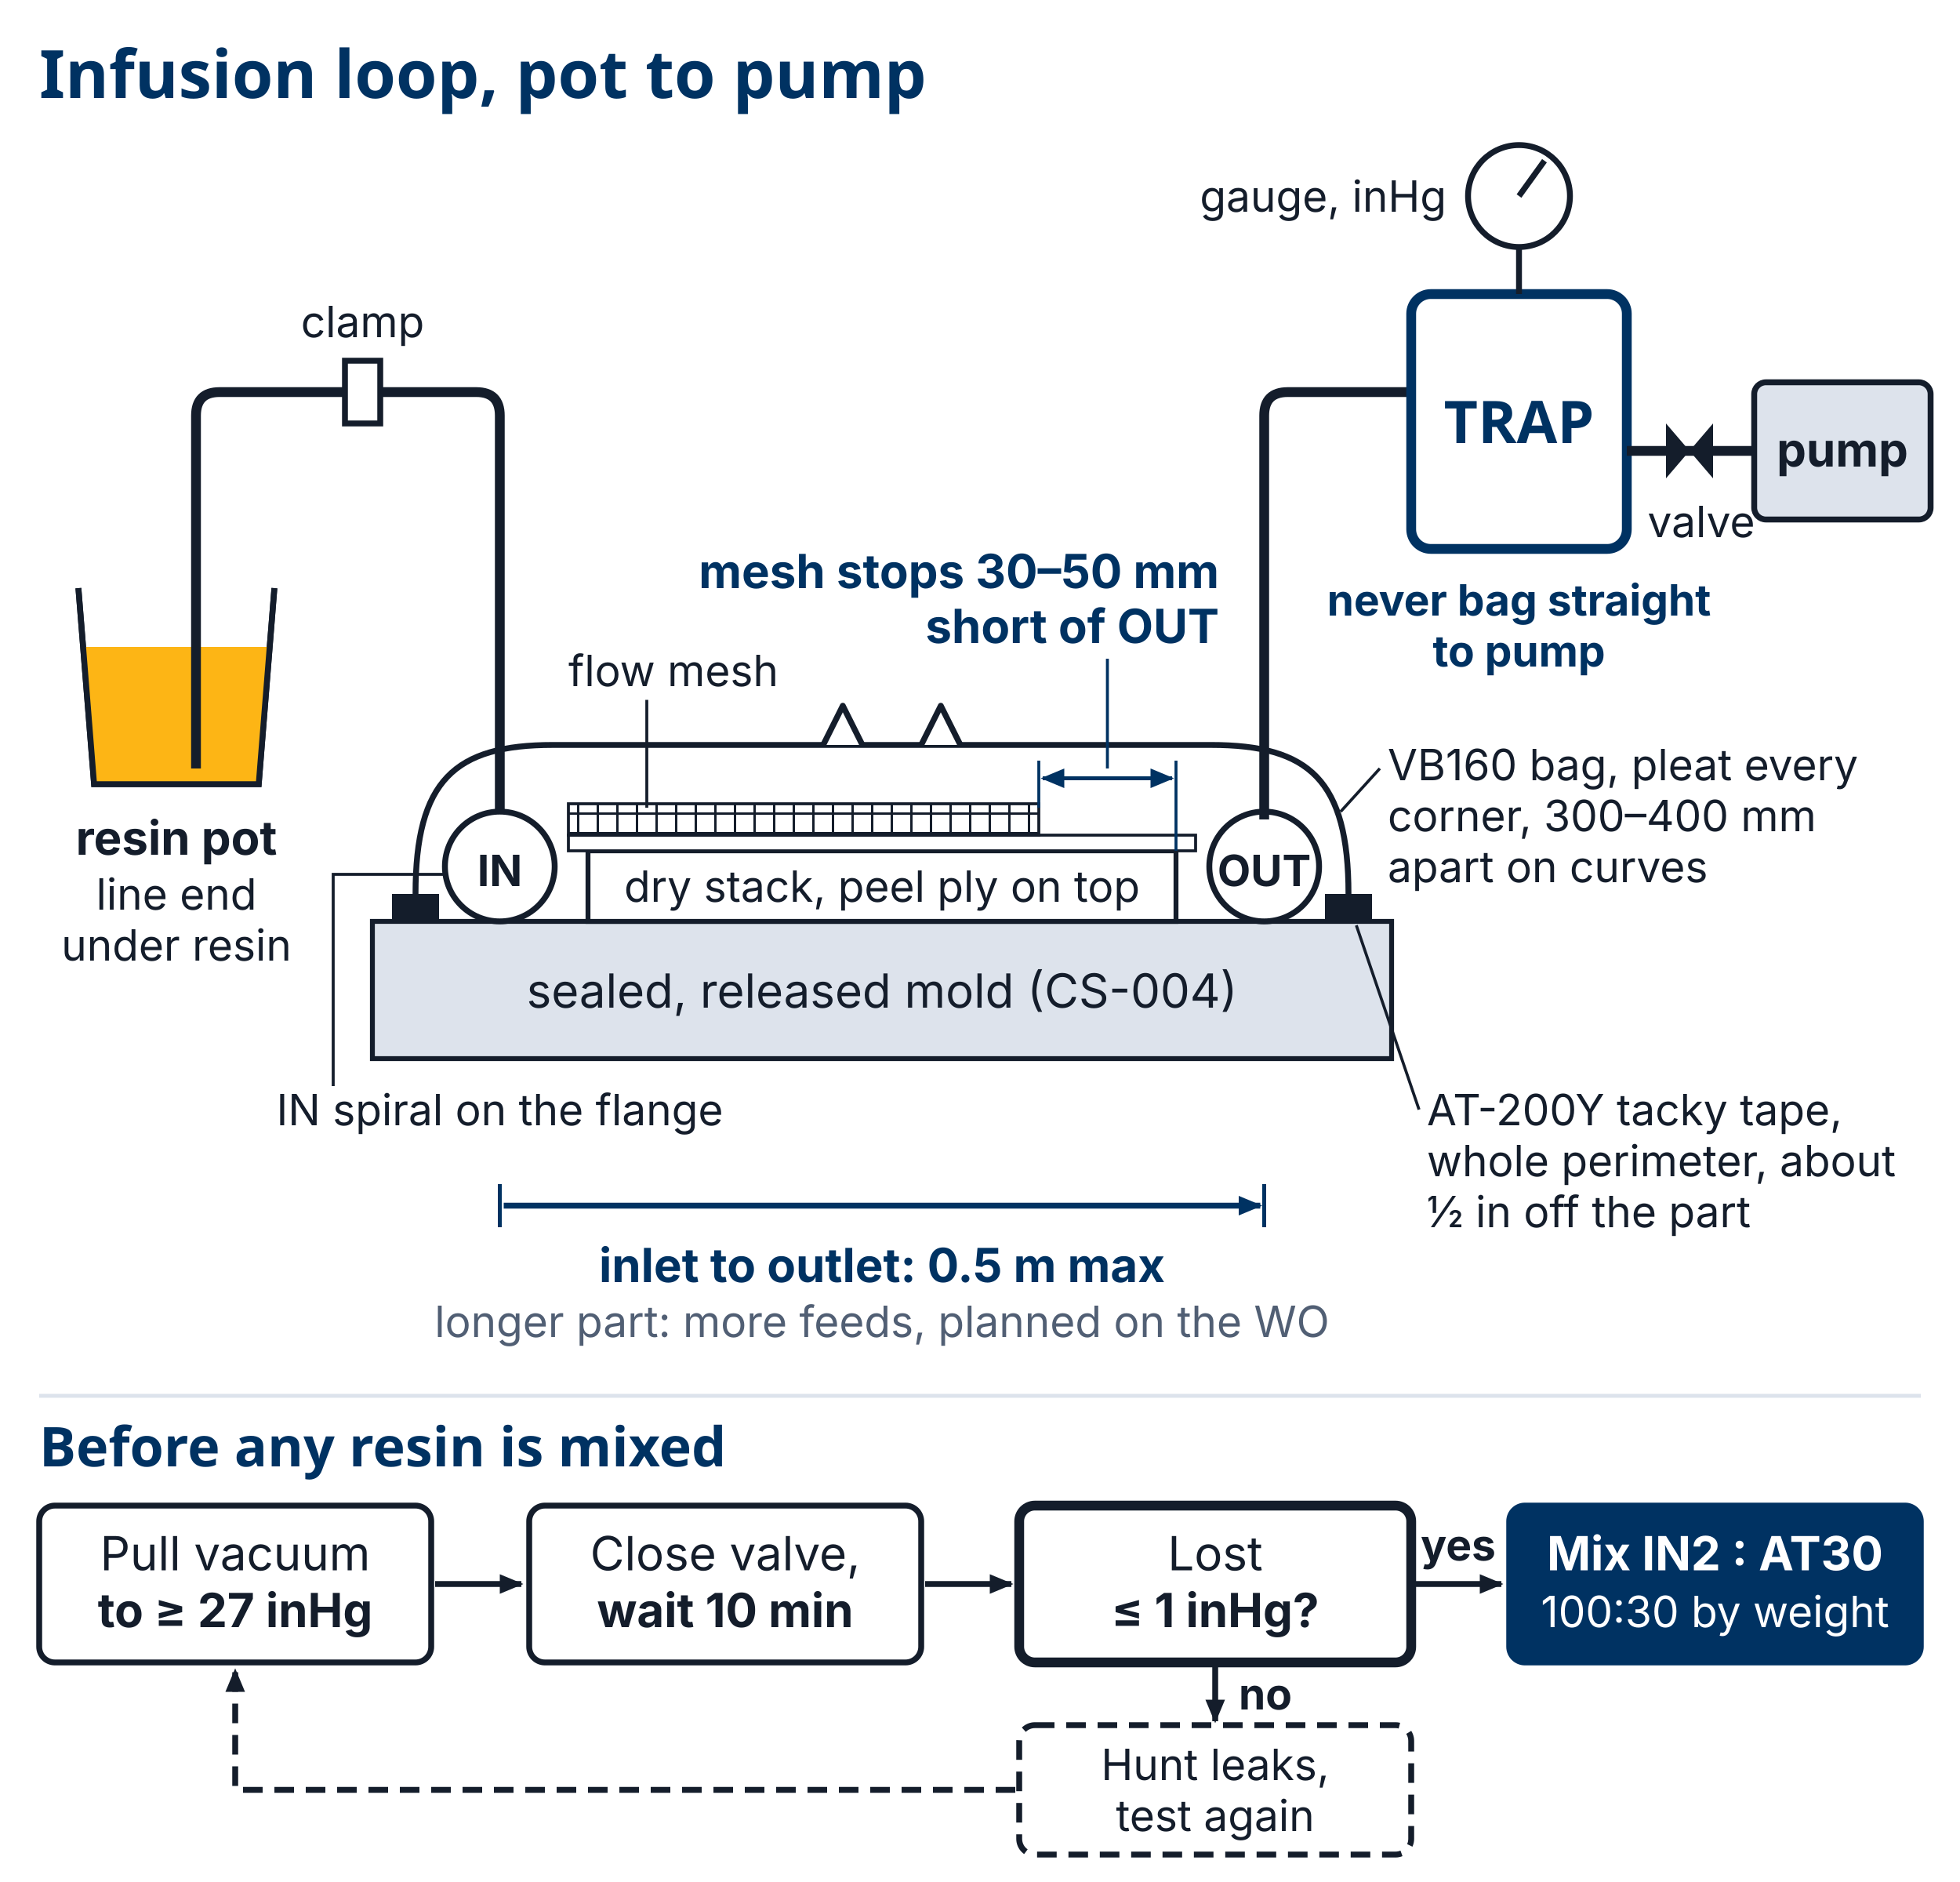
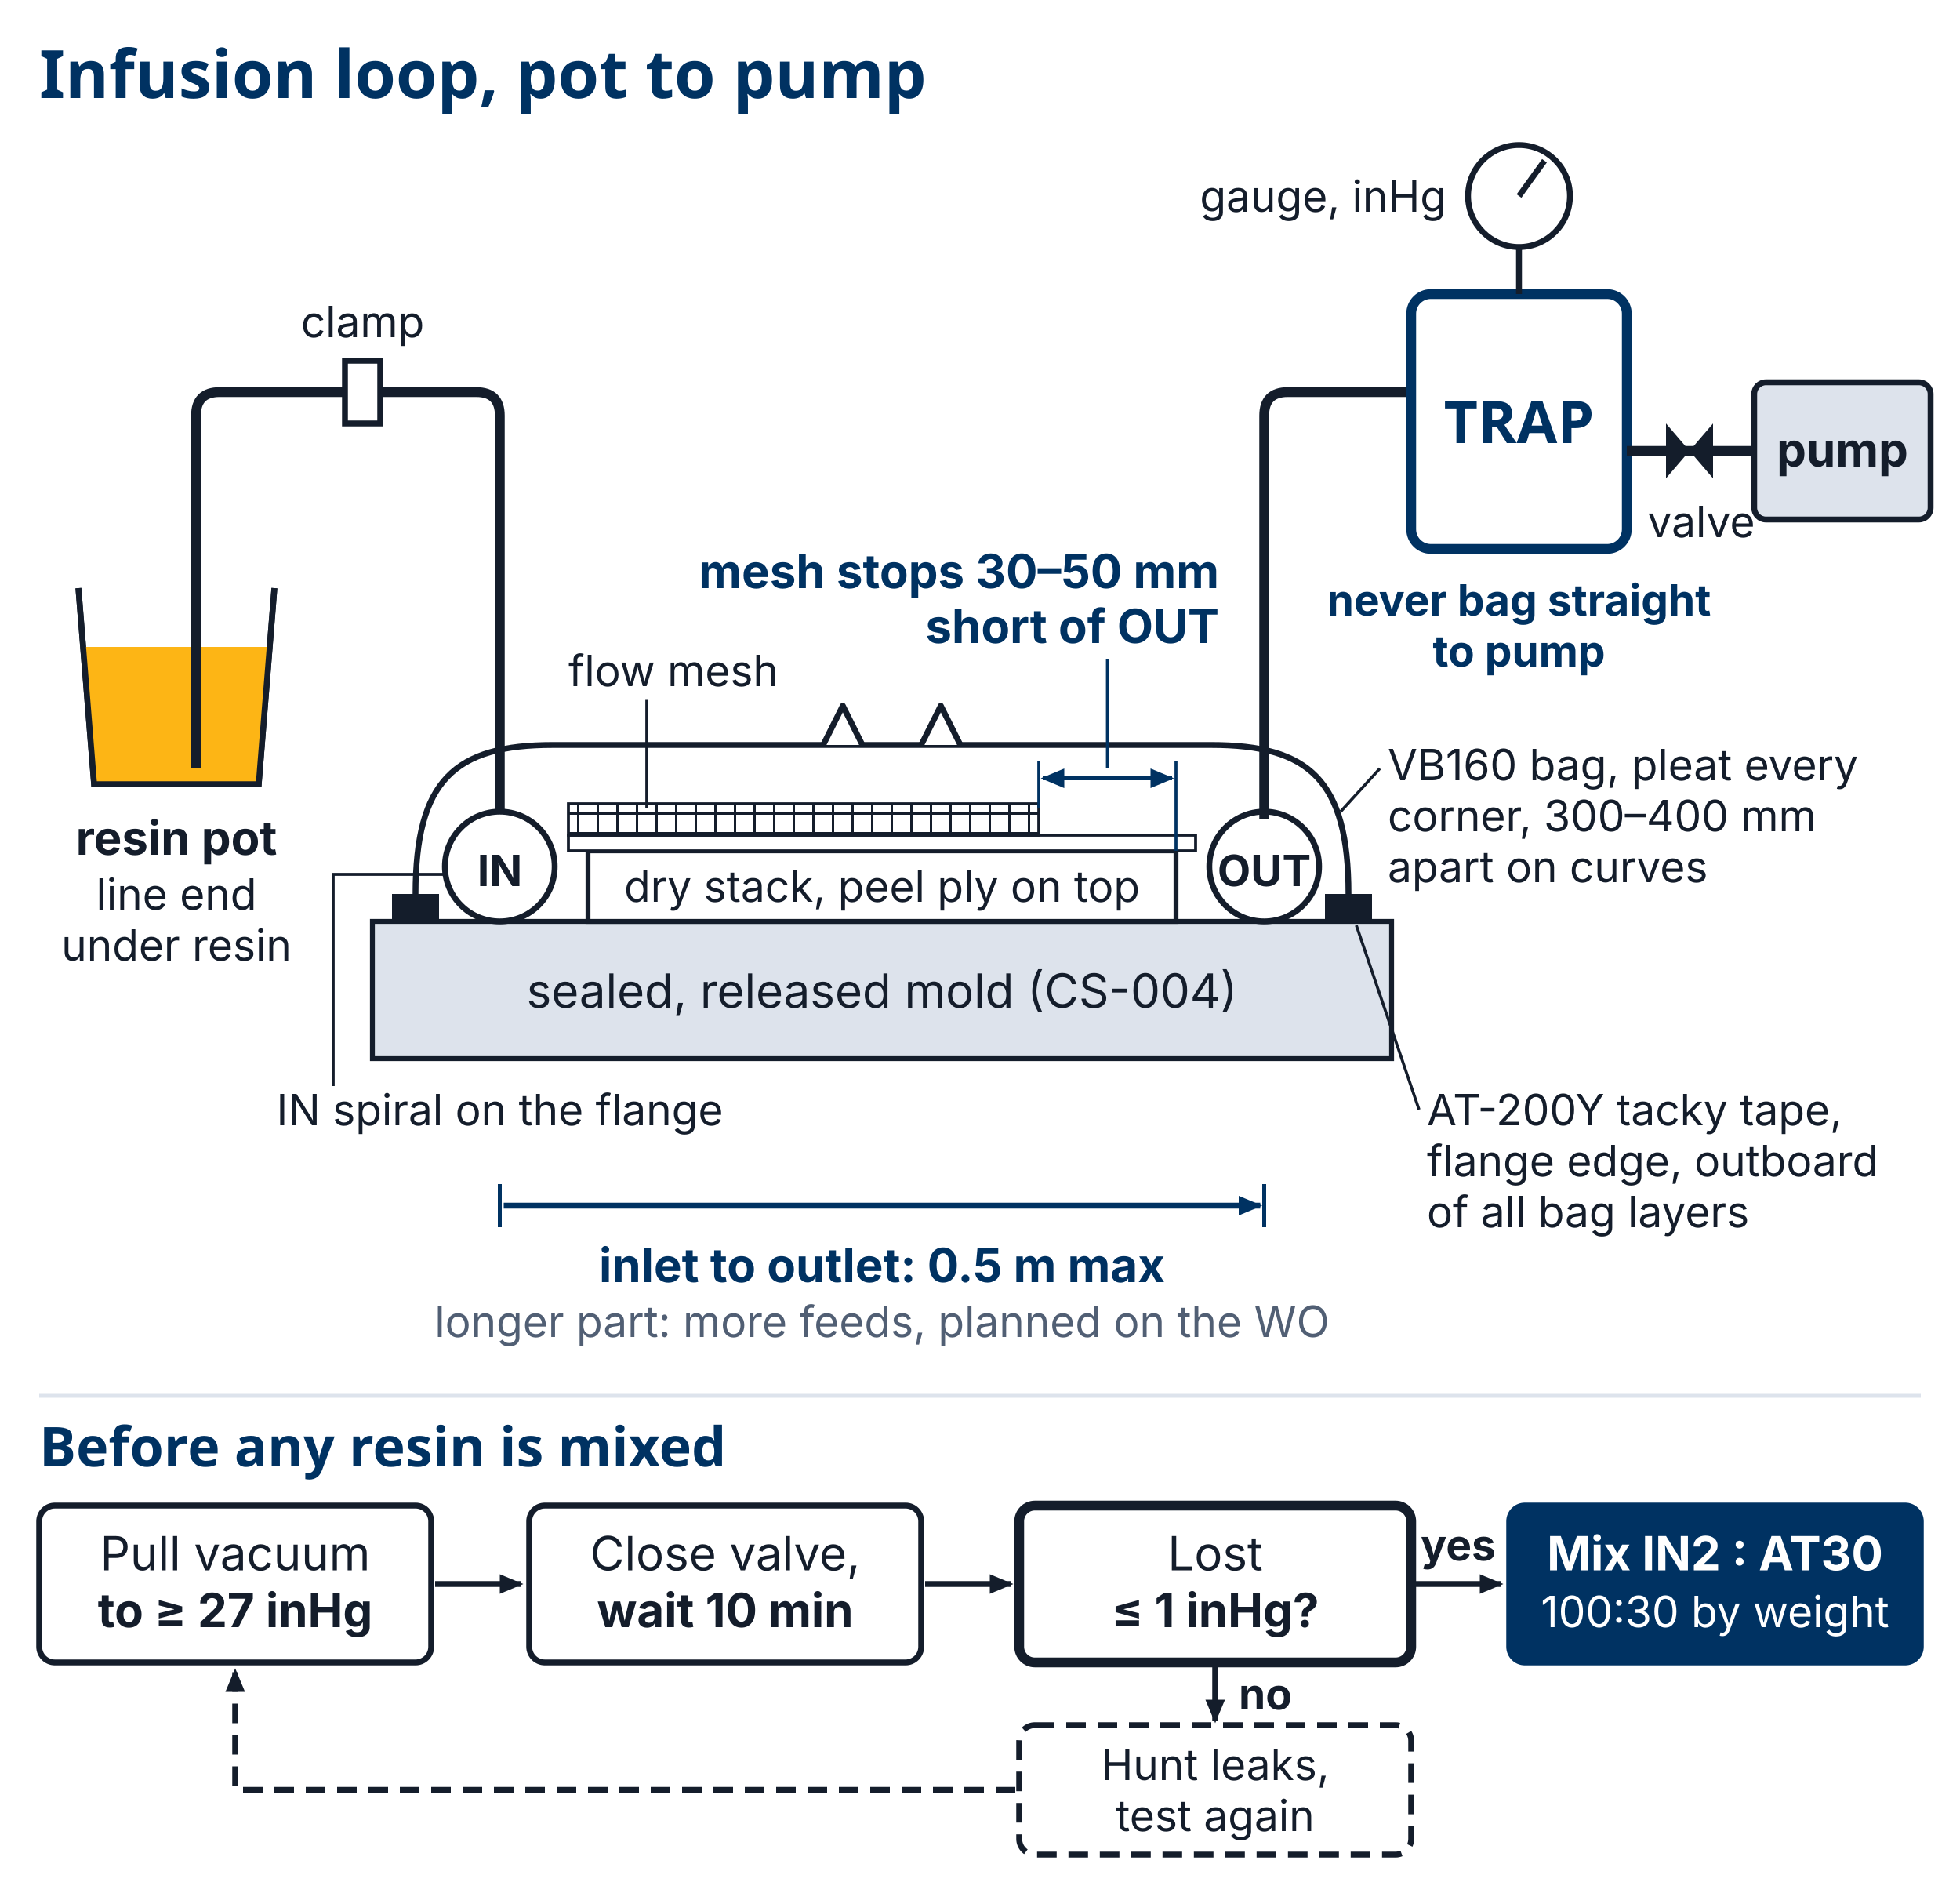
<svg xmlns="http://www.w3.org/2000/svg" viewBox="0 0 1000 960" font-family="Inter">
  <rect width="1000" height="960" fill="#ffffff" />
  <defs>
    <pattern id="mesh" width="10" height="10" patternUnits="userSpaceOnUse">
      <rect width="10" height="10" fill="#ffffff" />
      <path d="M0 5 H10 M5 0 V10" stroke="#141d2b" stroke-width="1.2" />
    </pattern>
    <marker id="ah" markerWidth="12" markerHeight="10" refX="11" refY="5" orient="auto" markerUnits="userSpaceOnUse">
      <path d="M0,0 L12,5 L0,10 z" fill="#141d2b" />
    </marker>
    <marker id="ahb" markerWidth="12" markerHeight="10" refX="11" refY="5" orient="auto" markerUnits="userSpaceOnUse">
      <path d="M0,0 L12,5 L0,10 z" fill="#003262" />
    </marker>
    <marker id="ahbs" markerWidth="12" markerHeight="10" refX="1" refY="5" orient="auto" markerUnits="userSpaceOnUse">
      <path d="M12,0 L0,5 L12,10 z" fill="#003262" />
    </marker>
  </defs>
  <text x="20" y="50" font-family="Saira" font-size="34" font-weight="600" fill="#003262">Infusion loop, pot to pump</text>
  <path d="M 40 300 L 48 400 L 132 400 L 140 300" fill="none" stroke="#141d2b" stroke-width="3" />
  <path d="M 42.4 330 L 137.6 330 L 132 400 L 48 400 Z" fill="#FDB515" stroke="none" />
  <path d="M 40 300 L 48 400 L 132 400 L 140 300" fill="none" stroke="#141d2b" stroke-width="3" />
  <text x="90" y="436" text-anchor="middle" font-size="24" font-weight="700" fill="#141d2b">resin pot</text>
  <text x="90" y="464" text-anchor="middle" font-size="22" fill="#141d2b">line end</text>
  <text x="90" y="490" text-anchor="middle" font-size="22" fill="#141d2b">under resin</text>
  <path d="M 100 392 L 100 212 Q 100 200 112 200 L 243 200 Q 255 200 255 212 L 255 418" fill="none" stroke="#141d2b" stroke-width="5" />
  <rect x="176" y="184" width="18" height="32" fill="#ffffff" stroke="#141d2b" stroke-width="3" />
  <text x="185" y="172" text-anchor="middle" font-size="22" fill="#141d2b">clamp</text>
  <rect x="190" y="470" width="520" height="70" fill="#dde3ec" stroke="#141d2b" stroke-width="2.5" />
  <text x="450" y="514" text-anchor="middle" font-size="24" fill="#141d2b">sealed, released mold (CS-004)</text>
  <rect x="300" y="434" width="300" height="36" fill="#ffffff" stroke="#141d2b" stroke-width="2.5" />
  <text x="450" y="460" text-anchor="middle" font-size="22" fill="#141d2b">dry stack, peel ply on top</text>
  <rect x="290" y="426" width="320" height="8" fill="#ffffff" stroke="#141d2b" stroke-width="1.5" />
  <rect x="290" y="410" width="240" height="16" fill="url(#mesh)" stroke="#141d2b" stroke-width="1.5" />
  <rect x="200" y="456" width="24" height="14" fill="#141d2b" />
  <rect x="676" y="456" width="24" height="14" fill="#141d2b" />
  <path d="M 212 456 C 212 398 232 380 282 380 L 618 380 C 668 380 688 398 688 456" fill="none" stroke="#141d2b" stroke-width="3" />
  <text x="708" y="398" font-size="22" fill="#141d2b">VB160 bag, pleat every</text>
  <text x="708" y="424" font-size="22" fill="#141d2b">corner, 300–400 mm</text>
  <text x="708" y="450" font-size="22" fill="#141d2b">apart on curves</text>
  <line x1="704" y1="392" x2="684" y2="414" stroke="#141d2b" stroke-width="1.5" />
  <path d="M 420 380 L 430 360 L 440 380 M 470 380 L 480 360 L 490 380" fill="#ffffff" stroke="#141d2b" stroke-width="3" stroke-linejoin="round" />
  <circle cx="255" cy="442" r="28" fill="#ffffff" stroke="#141d2b" stroke-width="3" />
  <text x="255" y="452" text-anchor="middle" font-size="22" font-weight="700" fill="#141d2b">IN</text>
  <circle cx="645" cy="442" r="28" fill="#ffffff" stroke="#141d2b" stroke-width="3" />
  <text x="645" y="452" text-anchor="middle" font-size="22" font-weight="700" fill="#141d2b">OUT</text>
  <text x="290" y="350" font-size="22" fill="#141d2b">flow mesh</text>
  <line x1="330" y1="357" x2="330" y2="412" stroke="#141d2b" stroke-width="1.5" />
  <line x1="530" y1="388" x2="530" y2="412" stroke="#003262" stroke-width="1.5" />
  <line x1="600" y1="388" x2="600" y2="434" stroke="#003262" stroke-width="1.5" />
  <line x1="532" y1="397" x2="598" y2="397" stroke="#003262" stroke-width="2" marker-start="url(#ahbs)" marker-end="url(#ahb)" />
  <text x="622" y="300" text-anchor="end" font-size="24" font-weight="700" fill="#003262">mesh stops 30–50 mm</text>
  <text x="622" y="328" text-anchor="end" font-size="24" font-weight="700" fill="#003262">short of OUT</text>
  <line x1="565" y1="336" x2="565" y2="392" stroke="#003262" stroke-width="1.5" />
  <path d="M 645 418 L 645 212 Q 645 200 657 200 L 720 200" fill="none" stroke="#141d2b" stroke-width="5" />
  <rect x="720" y="150" width="110" height="130" rx="10" fill="#ffffff" stroke="#003262" stroke-width="5" />
  <text x="775" y="226" text-anchor="middle" font-family="Saira" font-size="30" font-weight="700" fill="#003262">TRAP</text>
  <text x="775" y="314" text-anchor="middle" font-size="22" font-weight="700" fill="#003262">never bag straight</text>
  <text x="775" y="340" text-anchor="middle" font-size="22" font-weight="700" fill="#003262">to pump</text>
  <line x1="775" y1="150" x2="775" y2="126" stroke="#141d2b" stroke-width="3" />
  <circle cx="775" cy="100" r="26" fill="#ffffff" stroke="#141d2b" stroke-width="3" />
  <line x1="775" y1="100" x2="788" y2="82" stroke="#141d2b" stroke-width="3" />
  <text x="738" y="108" text-anchor="end" font-size="22" fill="#141d2b">gauge, inHg</text>
  <line x1="830" y1="230" x2="895" y2="230" stroke="#141d2b" stroke-width="5" />
  <path d="M 850 216 L 874 244 L 874 216 L 850 244 Z" fill="#141d2b" />
  <text x="868" y="274" text-anchor="middle" font-size="22" fill="#141d2b">valve</text>
  <rect x="895" y="195" width="90" height="70" rx="6" fill="#dde3ec" stroke="#141d2b" stroke-width="3" />
  <text x="940" y="238" text-anchor="middle" font-size="24" font-weight="700" fill="#141d2b">pump</text>
  <text x="255" y="574" text-anchor="middle" font-size="22" fill="#141d2b">IN spiral on the flange</text>
  <path d="M 170 554 V 446 H 226" fill="none" stroke="#141d2b" stroke-width="1.5" />
  <text x="728" y="574" font-size="22" fill="#141d2b">AT-200Y tacky tape,</text>
-   <text x="728" y="600" font-size="22" fill="#141d2b">whole perimeter, about</text>
-   <text x="728" y="626" font-size="22" fill="#141d2b">½ in off the part</text>
+   <text x="728" y="600" font-size="22" fill="#141d2b">flange edge, outboard</text>
+   <text x="728" y="626" font-size="22" fill="#141d2b">of all bag layers</text>
  <line x1="724" y1="566" x2="692" y2="472" stroke="#141d2b" stroke-width="1.5" />
  <line x1="255" y1="604" x2="255" y2="626" stroke="#003262" stroke-width="2" />
  <line x1="645" y1="604" x2="645" y2="626" stroke="#003262" stroke-width="2" />
  <line x1="257" y1="615" x2="643" y2="615" stroke="#003262" stroke-width="3" marker-end="url(#ahb)" />
  <text x="450" y="654" text-anchor="middle" font-size="24" font-weight="700" fill="#003262">inlet to outlet: 0.5 m max</text>
  <text x="450" y="682" text-anchor="middle" font-size="22" fill="#515f74">longer part: more feeds, planned on the WO</text>
  <line x1="20" y1="712" x2="980" y2="712" stroke="#dde3ec" stroke-width="2" />
  <text x="20" y="748" font-family="Saira" font-size="28" font-weight="600" fill="#003262">Before any resin is mixed</text>
  <rect x="20" y="768" width="200" height="80" rx="8" fill="#ffffff" stroke="#141d2b" stroke-width="3" />
  <text x="120" y="801" text-anchor="middle" font-size="24" fill="#141d2b">Pull vacuum</text>
  <text x="120" y="830" text-anchor="middle" font-size="24" font-weight="700" fill="#141d2b">to ≥ 27 inHg</text>
  <line x1="222" y1="808" x2="266" y2="808" stroke="#141d2b" stroke-width="3" marker-end="url(#ah)" />
  <rect x="270" y="768" width="200" height="80" rx="8" fill="#ffffff" stroke="#141d2b" stroke-width="3" />
  <text x="370" y="801" text-anchor="middle" font-size="24" fill="#141d2b">Close valve,</text>
  <text x="370" y="830" text-anchor="middle" font-size="24" font-weight="700" fill="#141d2b">wait 10 min</text>
  <line x1="472" y1="808" x2="516" y2="808" stroke="#141d2b" stroke-width="3" marker-end="url(#ah)" />
  <rect x="520" y="768" width="200" height="80" rx="8" fill="#ffffff" stroke="#141d2b" stroke-width="5" />
  <text x="620" y="801" text-anchor="middle" font-size="24" fill="#141d2b">Lost</text>
  <text x="620" y="830" text-anchor="middle" font-size="24" font-weight="700" fill="#141d2b">≤ 1 inHg?</text>
  <line x1="722" y1="808" x2="766" y2="808" stroke="#141d2b" stroke-width="3" marker-end="url(#ah)" />
  <text x="744" y="796" text-anchor="middle" font-size="22" font-weight="700" fill="#141d2b">yes</text>
  <rect x="770" y="768" width="210" height="80" rx="8" fill="#003262" stroke="#003262" stroke-width="3" />
  <text x="875" y="801" text-anchor="middle" font-size="24" font-weight="700" fill="#ffffff">Mix IN2 : AT30</text>
  <text x="875" y="830" text-anchor="middle" font-size="22" fill="#ffffff">100:30 by weight</text>
  <line x1="620" y1="850" x2="620" y2="878" stroke="#141d2b" stroke-width="3" marker-end="url(#ah)" />
  <text x="632" y="872" font-size="22" font-weight="700" fill="#141d2b">no</text>
  <rect x="520" y="880" width="200" height="66" rx="8" fill="#ffffff" stroke="#141d2b" stroke-width="3" stroke-dasharray="10 6" />
  <text x="620" y="908" text-anchor="middle" font-size="22" fill="#141d2b">Hunt leaks,</text>
  <text x="620" y="934" text-anchor="middle" font-size="22" fill="#141d2b">test again</text>
  <path d="M 518 913 L 120 913 L 120 852" fill="none" stroke="#141d2b" stroke-width="3" stroke-dasharray="10 6" marker-end="url(#ah)" />
</svg>
